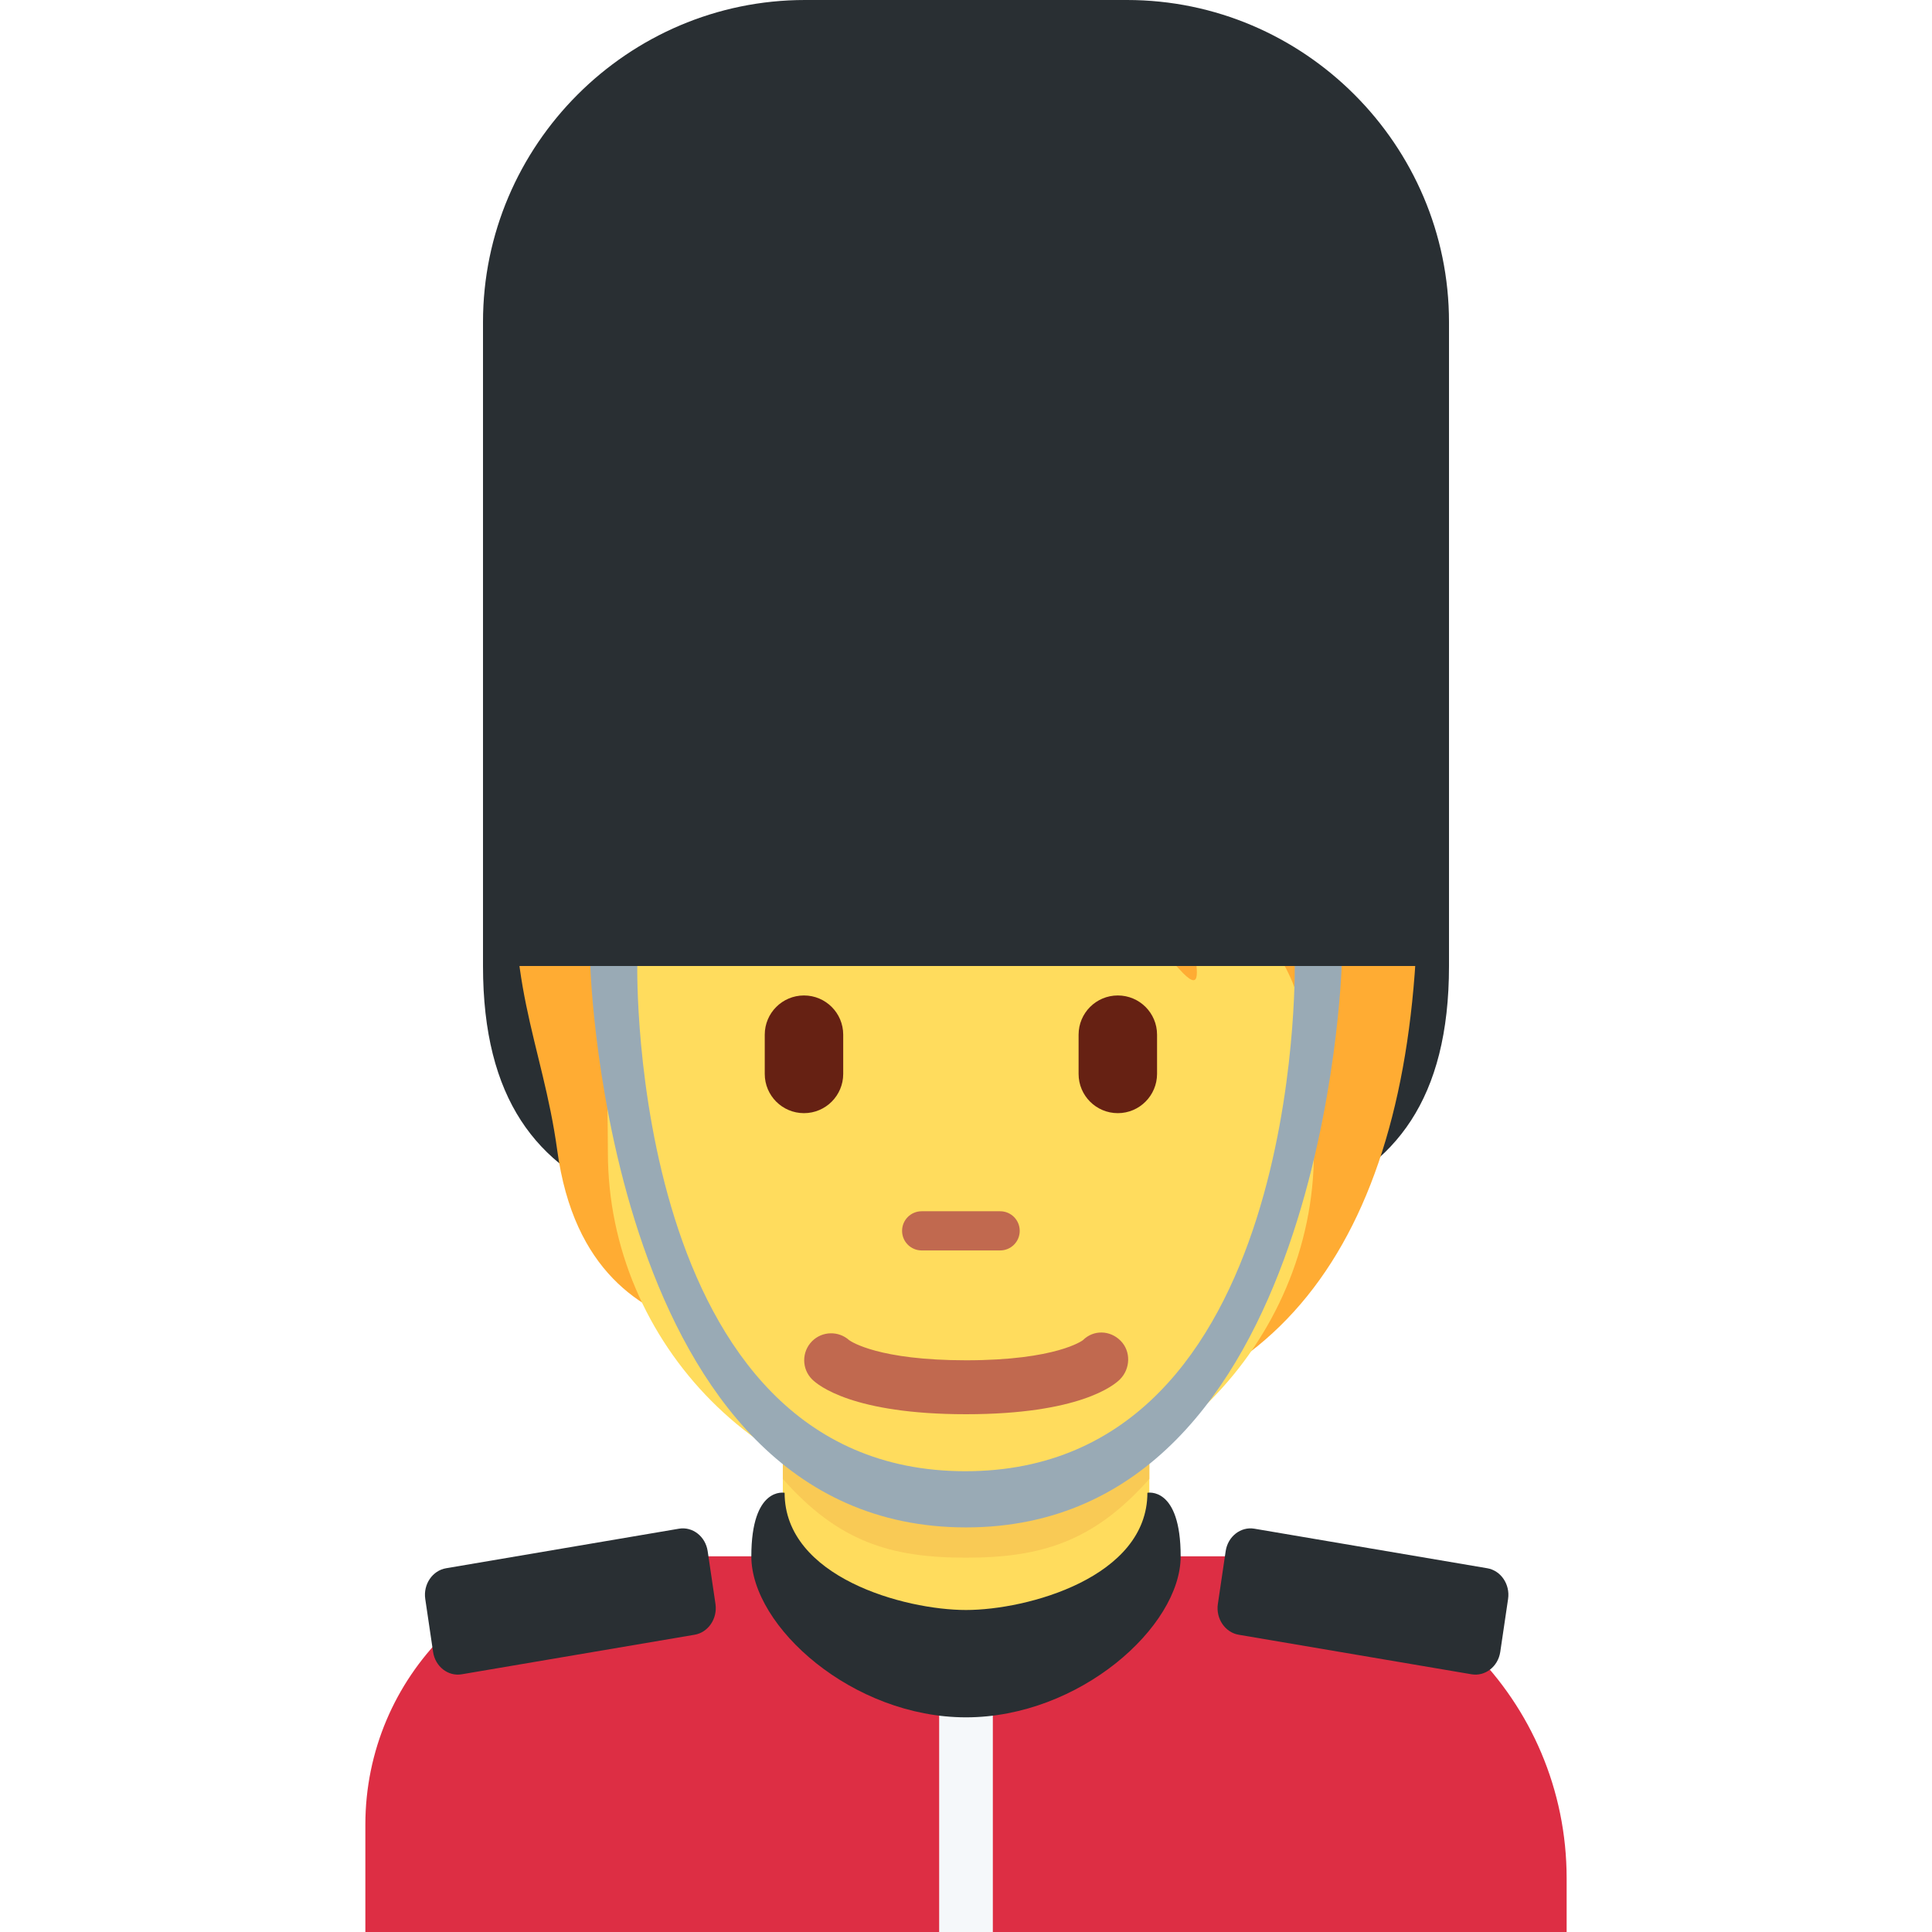
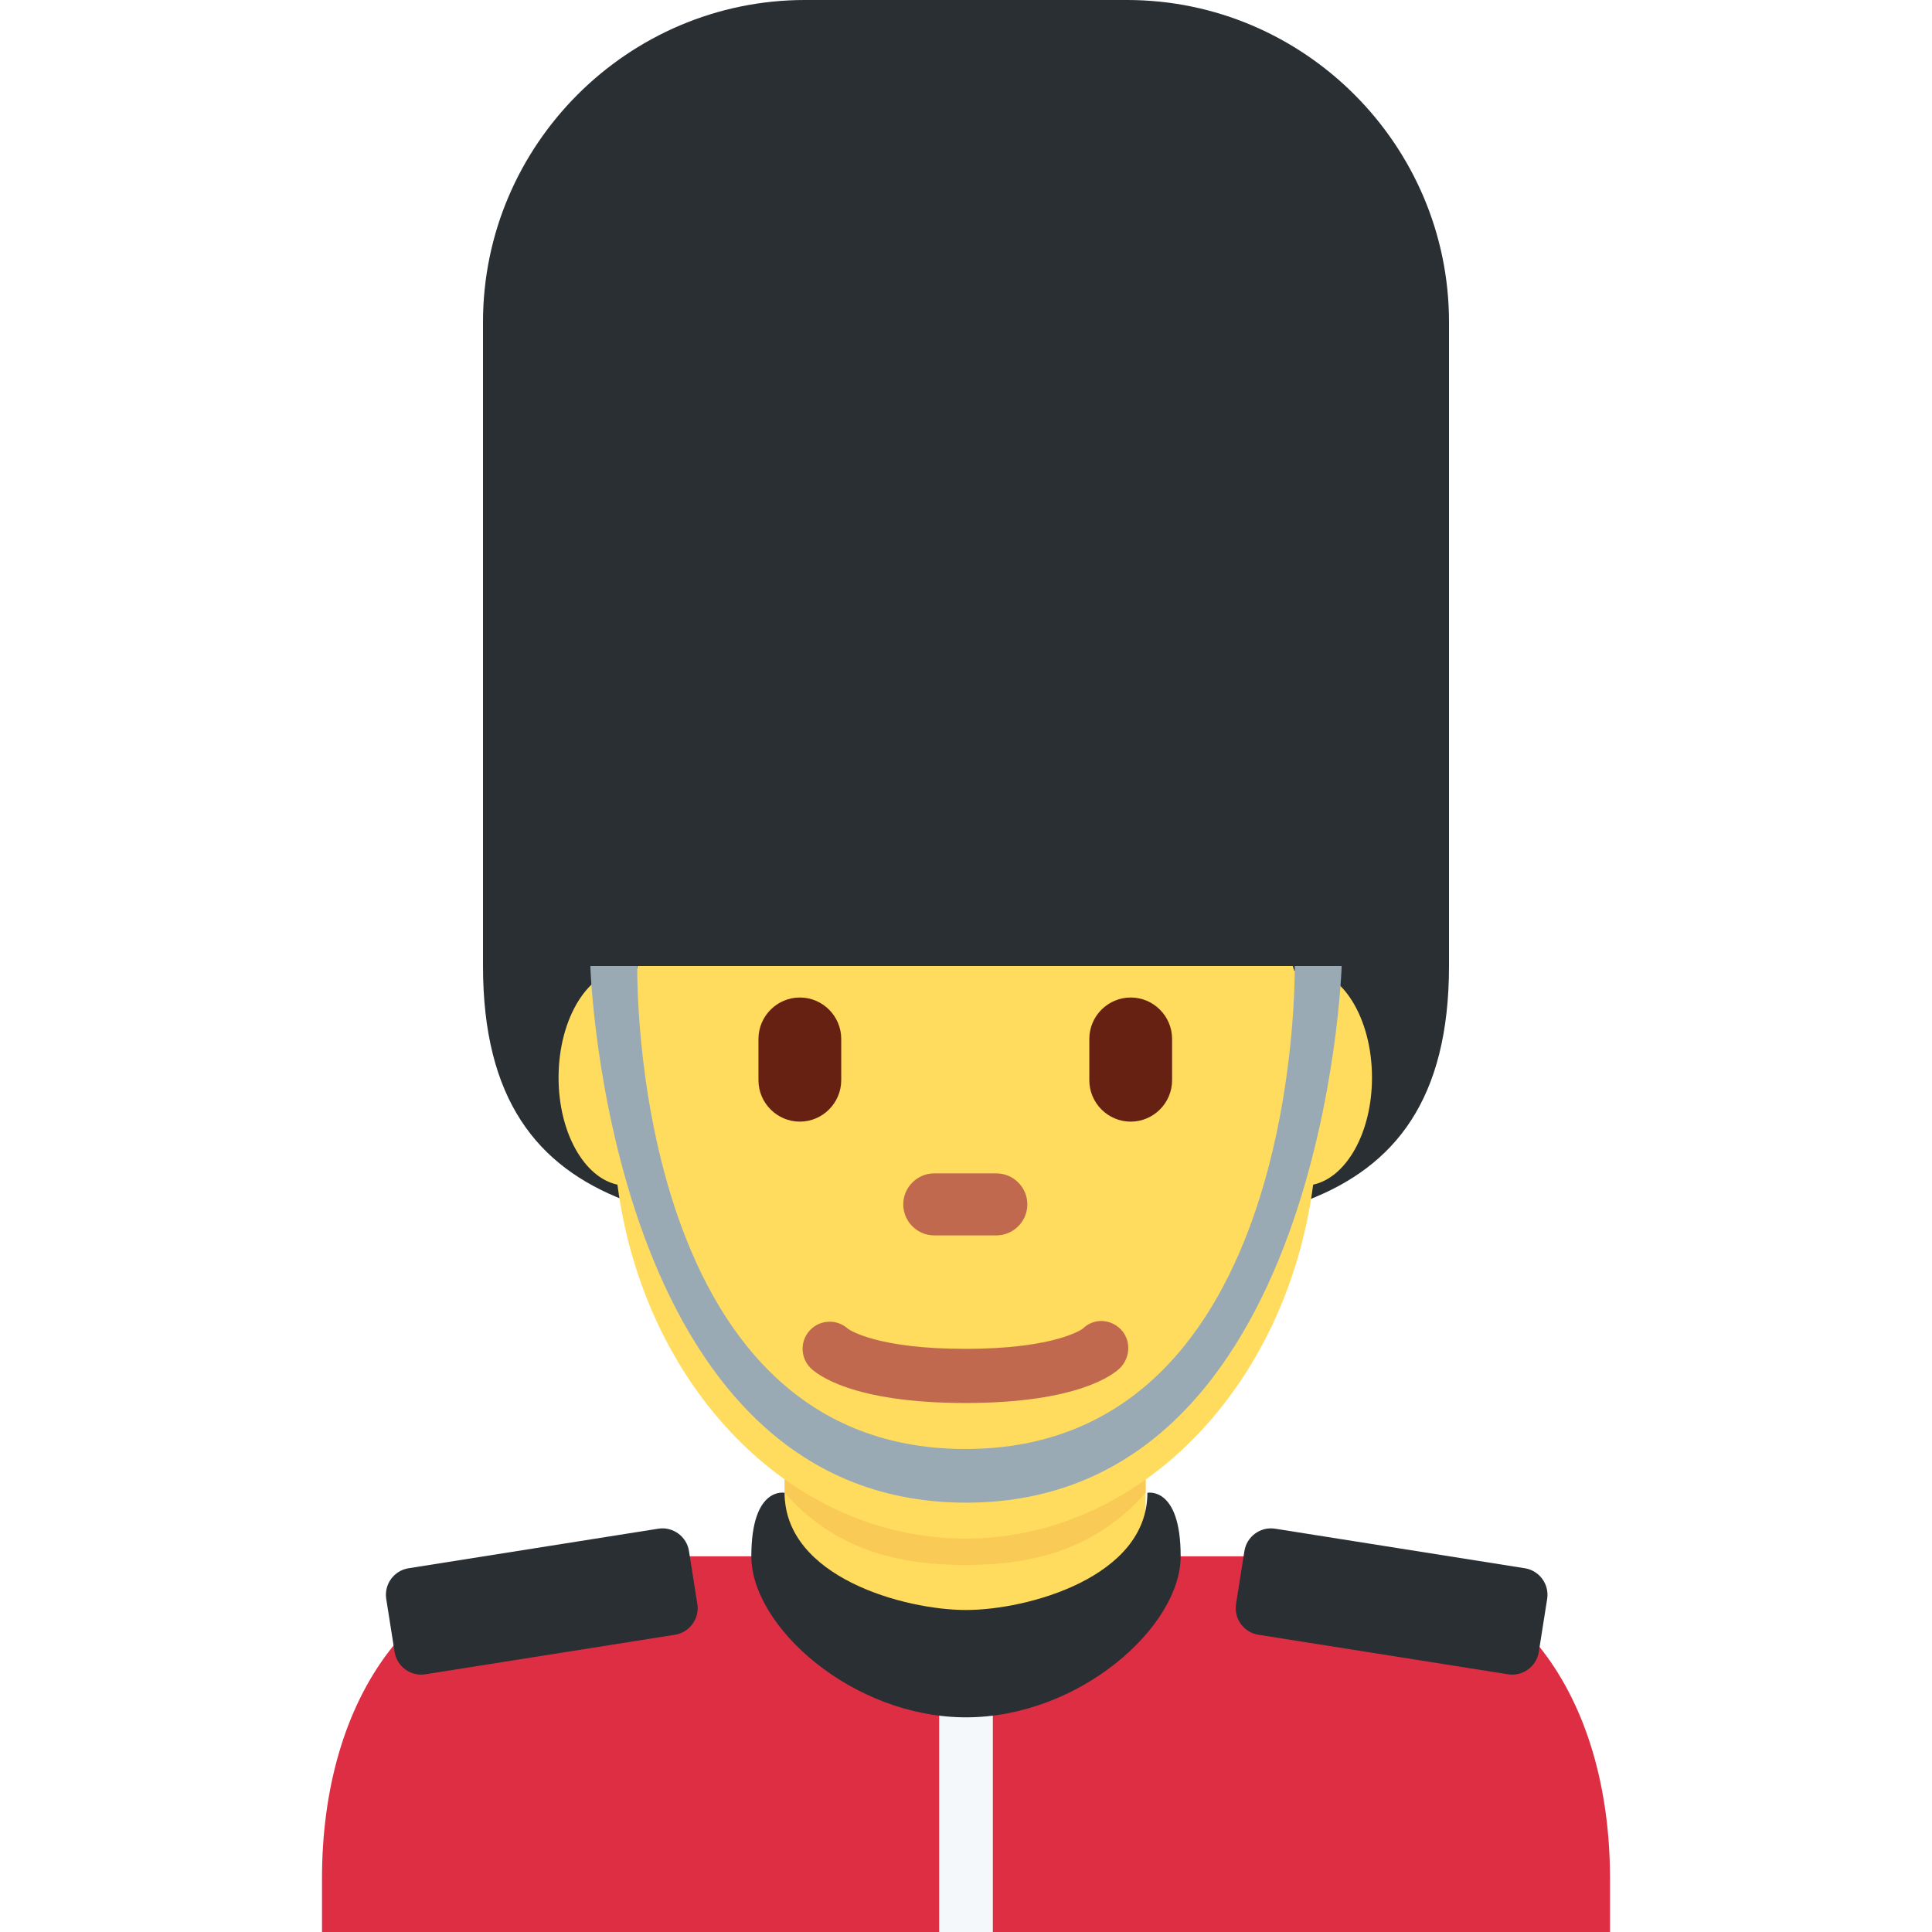
<svg xmlns="http://www.w3.org/2000/svg" viewBox="0 0 36 36">
-   <path fill="#DD2E44" d="M29.192 36v-1c0-3.314-2.686-6-6-6H11.808c-2.761 0-5 2.239-5 5v2h22.384z" />
-   <path fill="#292F33" d="M9 18c0 4.971 4.029 5 9 5s9-.029 9-5c0-.153-4.563-.998-9-1-4.562-.002-9 .843-9 1z" />
-   <path fill="#FFDC5D" d="M14.587 29.169l3.414 1.493 3.415-1.493v-3.415h-6.829z" />
-   <path fill="#F9CA55" d="M14.587 27.558c1.038 1.173 2.011 1.467 3.411 1.467 1.399 0 2.379-.295 3.418-1.467v-3.414h-6.829v3.414z" />
-   <path fill="#FFAC33" d="M20.76 9.97c-1.476-.478-4.95-.347-5.818.782-2.258.043-4.907 2.084-5.254 4.776-.344 2.665.422 3.902.695 5.905.309 2.27 1.585 2.996 2.605 3.3 1.468 1.939 3.028 1.856 5.648 1.856 5.116 0 7.553-3.423 7.769-9.238.13-3.517-1.934-6.18-5.645-7.381z" />
-   <path fill="#FFDC5D" d="M23.686 17.6c-.495-.685-1.129-1.237-2.518-1.433.521.239 1.02 1.064 1.086 1.52.065.456.13.825-.282.369-1.653-1.827-3.452-1.107-5.236-2.223-1.246-.779-1.625-1.641-1.625-1.641s-.152 1.151-2.041 2.323c-.548.34-1.201 1.097-1.563 2.214-.261.803-.18 1.52-.18 2.744 0 3.574 2.945 6.578 6.578 6.578s6.578-3.031 6.578-6.578c0-2.223-.233-3.092-.797-3.873z" />
-   <path fill="#C1694F" d="M18.636 23.3h-1.462c-.202 0-.365-.163-.365-.365s.163-.365.365-.365h1.462c.202 0 .365.163.365.365s-.163.365-.365.365z" />
-   <path fill="#662113" d="M14.981 20.742c-.404 0-.731-.327-.731-.731v-.731c0-.404.327-.731.731-.731.404 0 .731.327.731.731v.731c0 .403-.327.731-.731.731zm5.848 0c-.404 0-.731-.327-.731-.731v-.731c0-.404.327-.731.731-.731s.731.327.731.731v.731c-.001.403-.328.731-.731.731z" />
-   <path fill="#C1694F" d="M18.001 26.352c-2.112 0-2.76-.541-2.869-.65-.196-.196-.196-.514 0-.711.19-.19.495-.195.692-.018.04.028.553.374 2.177.374 1.687 0 2.175-.372 2.179-.376.196-.195.504-.186.7.011.196.196.186.523-.011.72-.107.109-.756.65-2.868.65" />
-   <path fill="#292F33" d="M27 18V6c0-3.3-2.7-6-6-6h-6c-3.3 0-6 2.7-6 6v12h18zM12.943 30.461l-4.34.737c-.253.043-.493-.144-.533-.416l-.146-.988c-.04-.272.134-.529.388-.572l4.34-.737c.253-.043.493.144.534.416l.146.988c.039.271-.135.529-.389.572zm10.138 0l4.34.737c.253.043.493-.144.534-.416l.146-.988c.04-.272-.134-.529-.388-.572l-4.34-.737c-.253-.043-.493.144-.534.416l-.146.988c-.04.271.135.529.388.572z" />
-   <path fill="#99AAB5" d="M11.875 18s-.174 9.414 6.113 9.414S24.125 18 24.125 18H25s-.307 10.461-7 10.461S11 18 11 18h.875z" />
+   <path fill="#DD2E44" d="M30 36v-1c0-3.313-1.687-6-5-6H11c-3.313 0-5 2.687-5 6v1h24z" />
+   <path fill="#292F33" d="M27 6c0-3.3-2.7-6-6-6h-6c-3.3 0-6 2.7-6 6v12c0 4.971 4.029 5 9 5s9-.029 9-5V6z" />
+   <path fill="#FFDC5D" d="M14.626 29.456c1.344.976 2.195 1.194 3.36 1.194s2.016-.218 3.36-1.194v-2.938h-6.721v2.938z" />
+   <path fill="#F9CA55" d="M14.62 27.816c.938 1.059 2.1 1.345 3.364 1.345 1.264 0 2.426-.287 3.364-1.345v-2.691H14.62v2.691z" />
+   <path fill="#FFDC5D" d="M25.565 20.08c0-1.116-.565-2.021-1.263-2.021-.064 0-.125.015-.186.03-.009-.03-.016-.06-.026-.089H11.883c-.01.029-.016.059-.026.089-.061-.015-.123-.03-.186-.03-.698 0-1.263.905-1.263 2.021 0 1.025.479 1.863 1.097 1.994.489 3.734 3.201 6.595 6.482 6.595s5.993-2.861 6.482-6.595c.618-.132 1.096-.969 1.096-1.994z" />
+   <path fill="#C1694F" d="M17.987 26.143c-2.123 0-2.774-.544-2.884-.653-.197-.197-.197-.517 0-.714.191-.191.497-.197.695-.018.04.029.556.376 2.188.376 1.695 0 2.186-.374 2.191-.377.197-.196.506-.187.704.01.197.197.187.527-.011.724-.109.108-.761.652-2.883.652zm.578-3.123h-1.156c-.318 0-.578-.26-.578-.578 0-.318.26-.578.578-.578h1.156c.318 0 .578.26.578.578 0 .318-.261.578-.578.578z" />
+   <path fill="#662113" d="M14.904 20.9c-.424 0-.771-.347-.771-.771v-.771c0-.424.347-.771.771-.771.424 0 .771.347.771.771v.771c-.001.424-.348.771-.771.771zm6.165 0c-.424 0-.771-.347-.771-.771v-.771c0-.424.347-.771.771-.771.424 0 .771.347.771.771v.771c0 .424-.347.771-.771.771z" />
+   <path fill="#292F33" d="M12.578 30.461l-4.653.737c-.272.043-.529-.144-.572-.416l-.156-.988c-.043-.272.144-.529.416-.572l4.653-.737c.272-.043.529.144.572.416l.156.988c.043.271-.144.529-.416.572zm10.87 0l4.653.737c.272.043.529-.144.572-.416l.156-.988c.043-.272-.144-.529-.416-.572l-4.653-.737c-.272-.043-.529.144-.572.416l-.156.988c-.043.271.144.529.416.572z" />
+   <path fill="#99AAB5" d="M11.875 18s-.174 9 6.113 9 6.137-9 6.137-9H25s-.307 10-7 10-7-10-7-10h.875z" />
  <path fill="#F5F8FA" d="M17.5 31h1v5h-1z" />
  <path fill="#292F33" d="M21.38 27.816C21.38 29.391 19.144 30 18 30s-3.38-.609-3.38-2.184c0 0-.62-.127-.62 1.184s1.888 3 4 3 4-1.689 4-3-.62-1.184-.62-1.184z" />
</svg>
